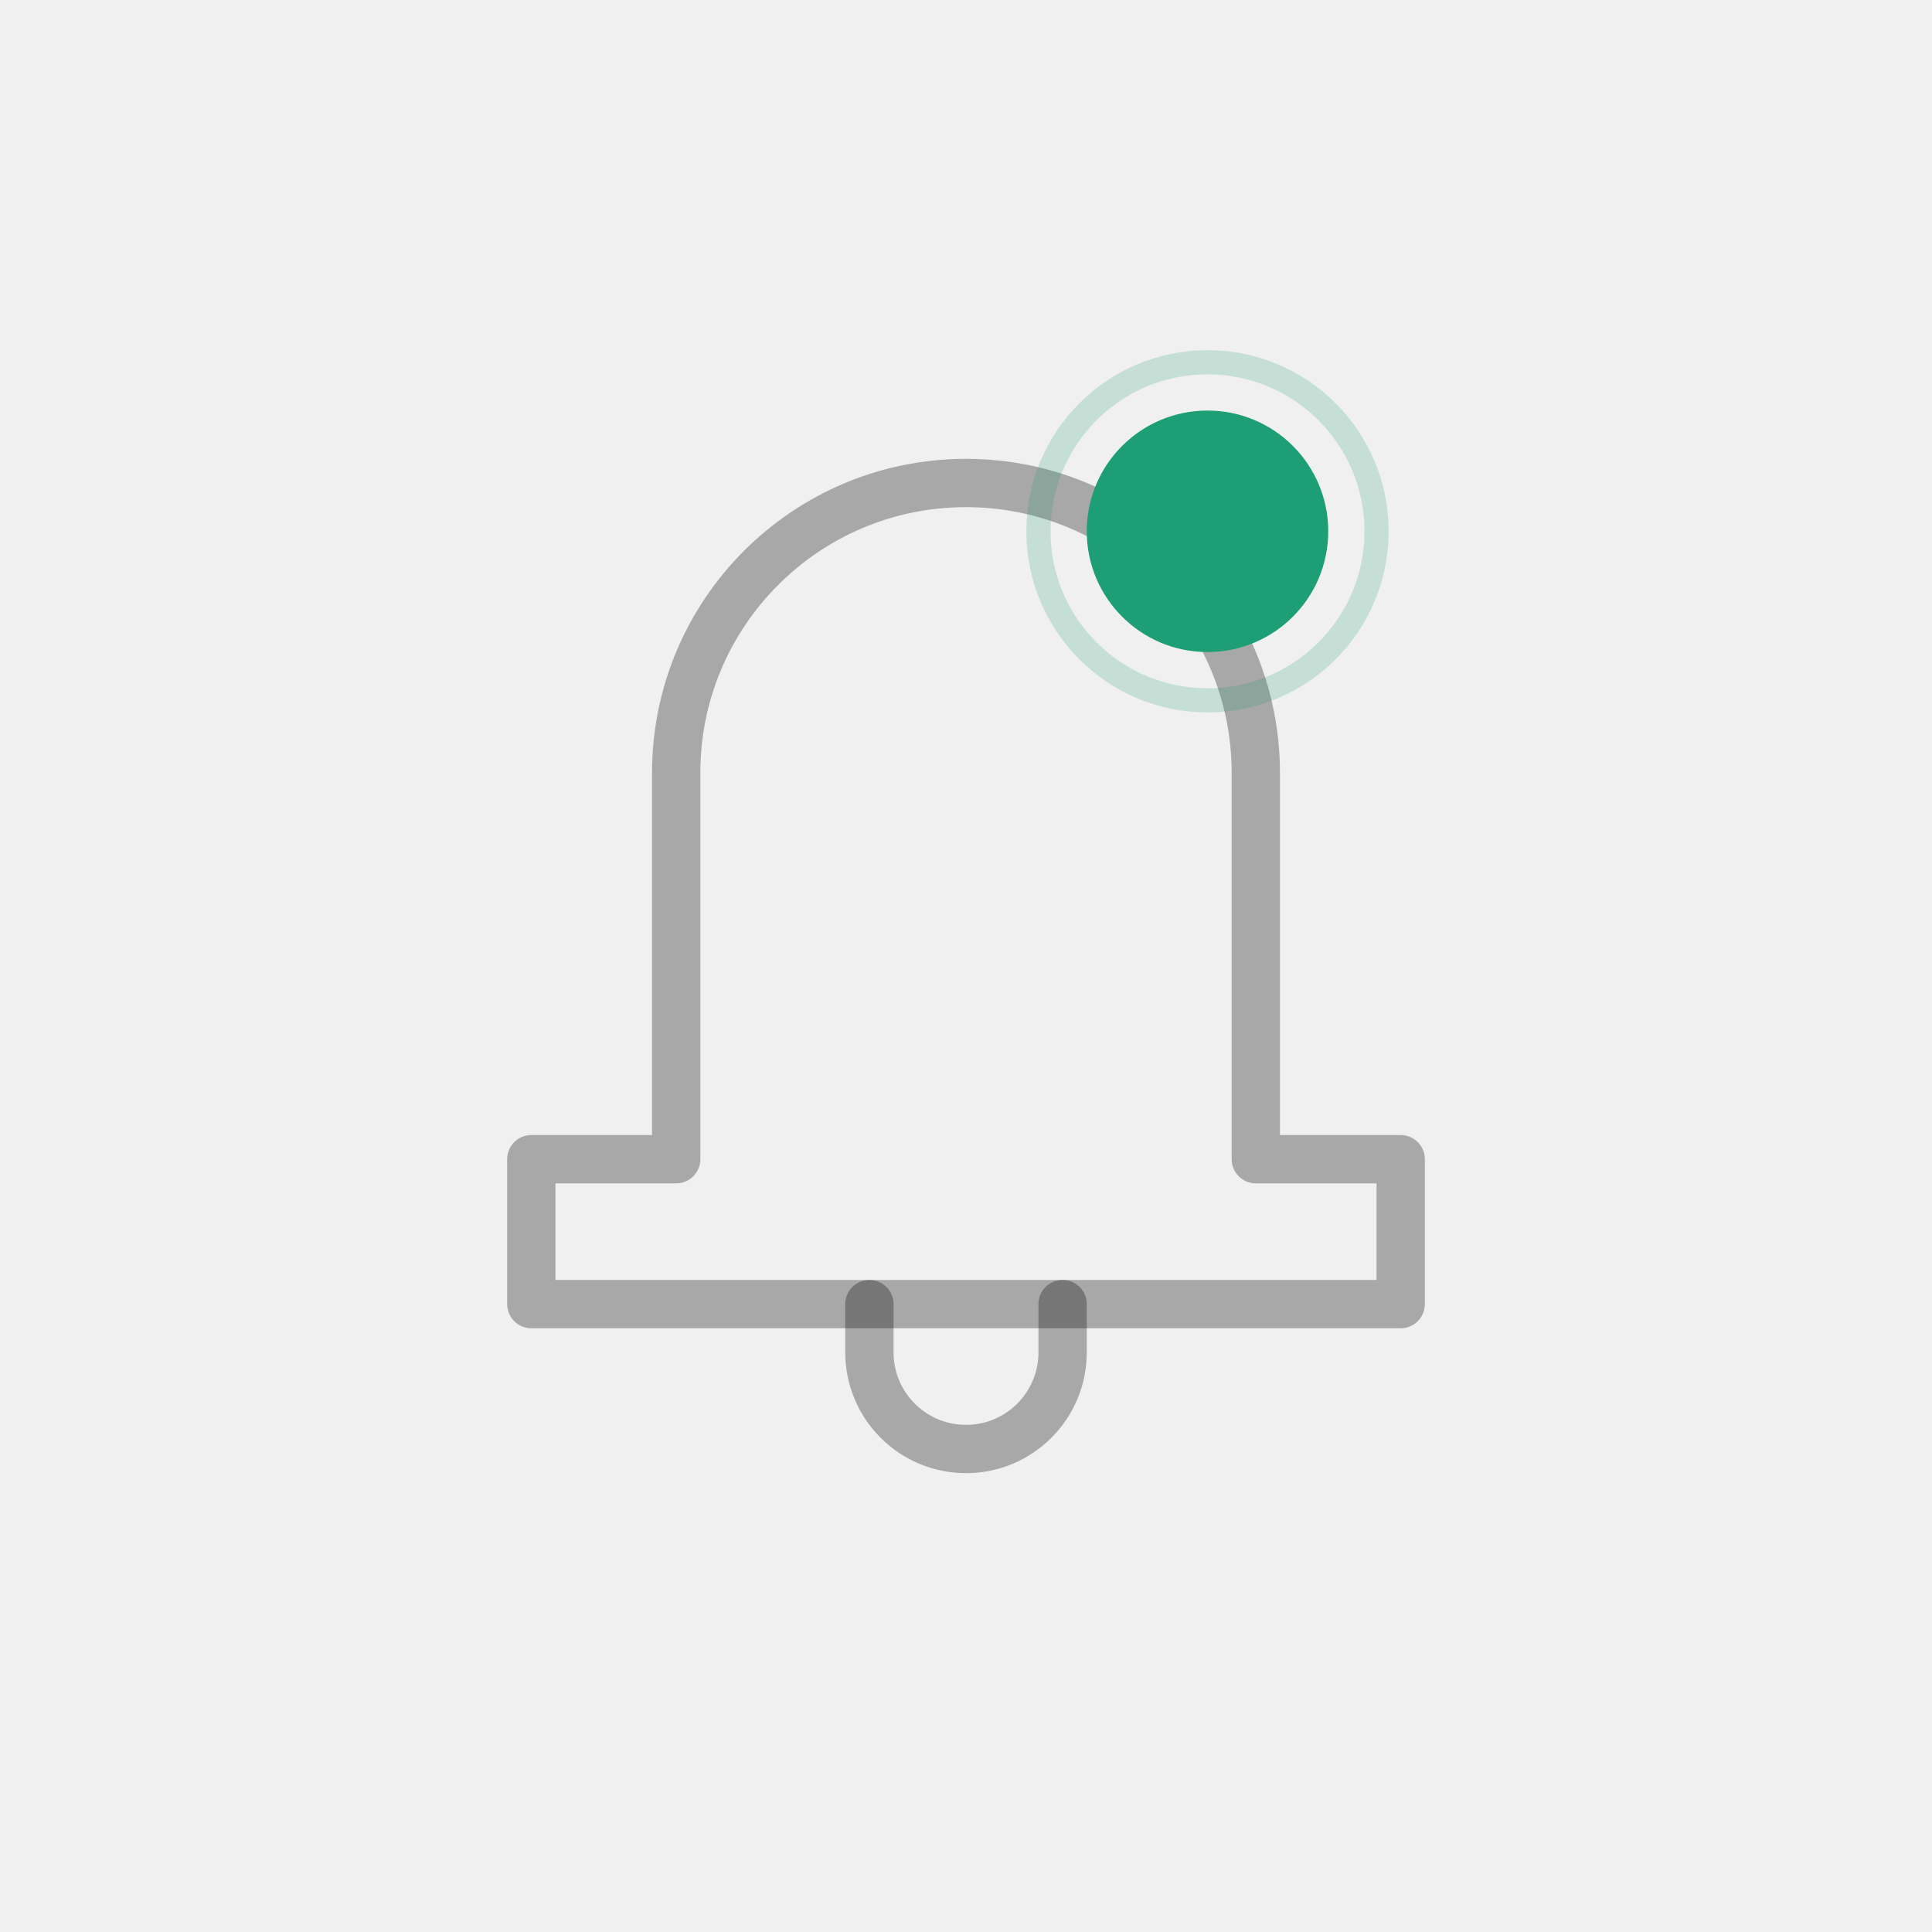
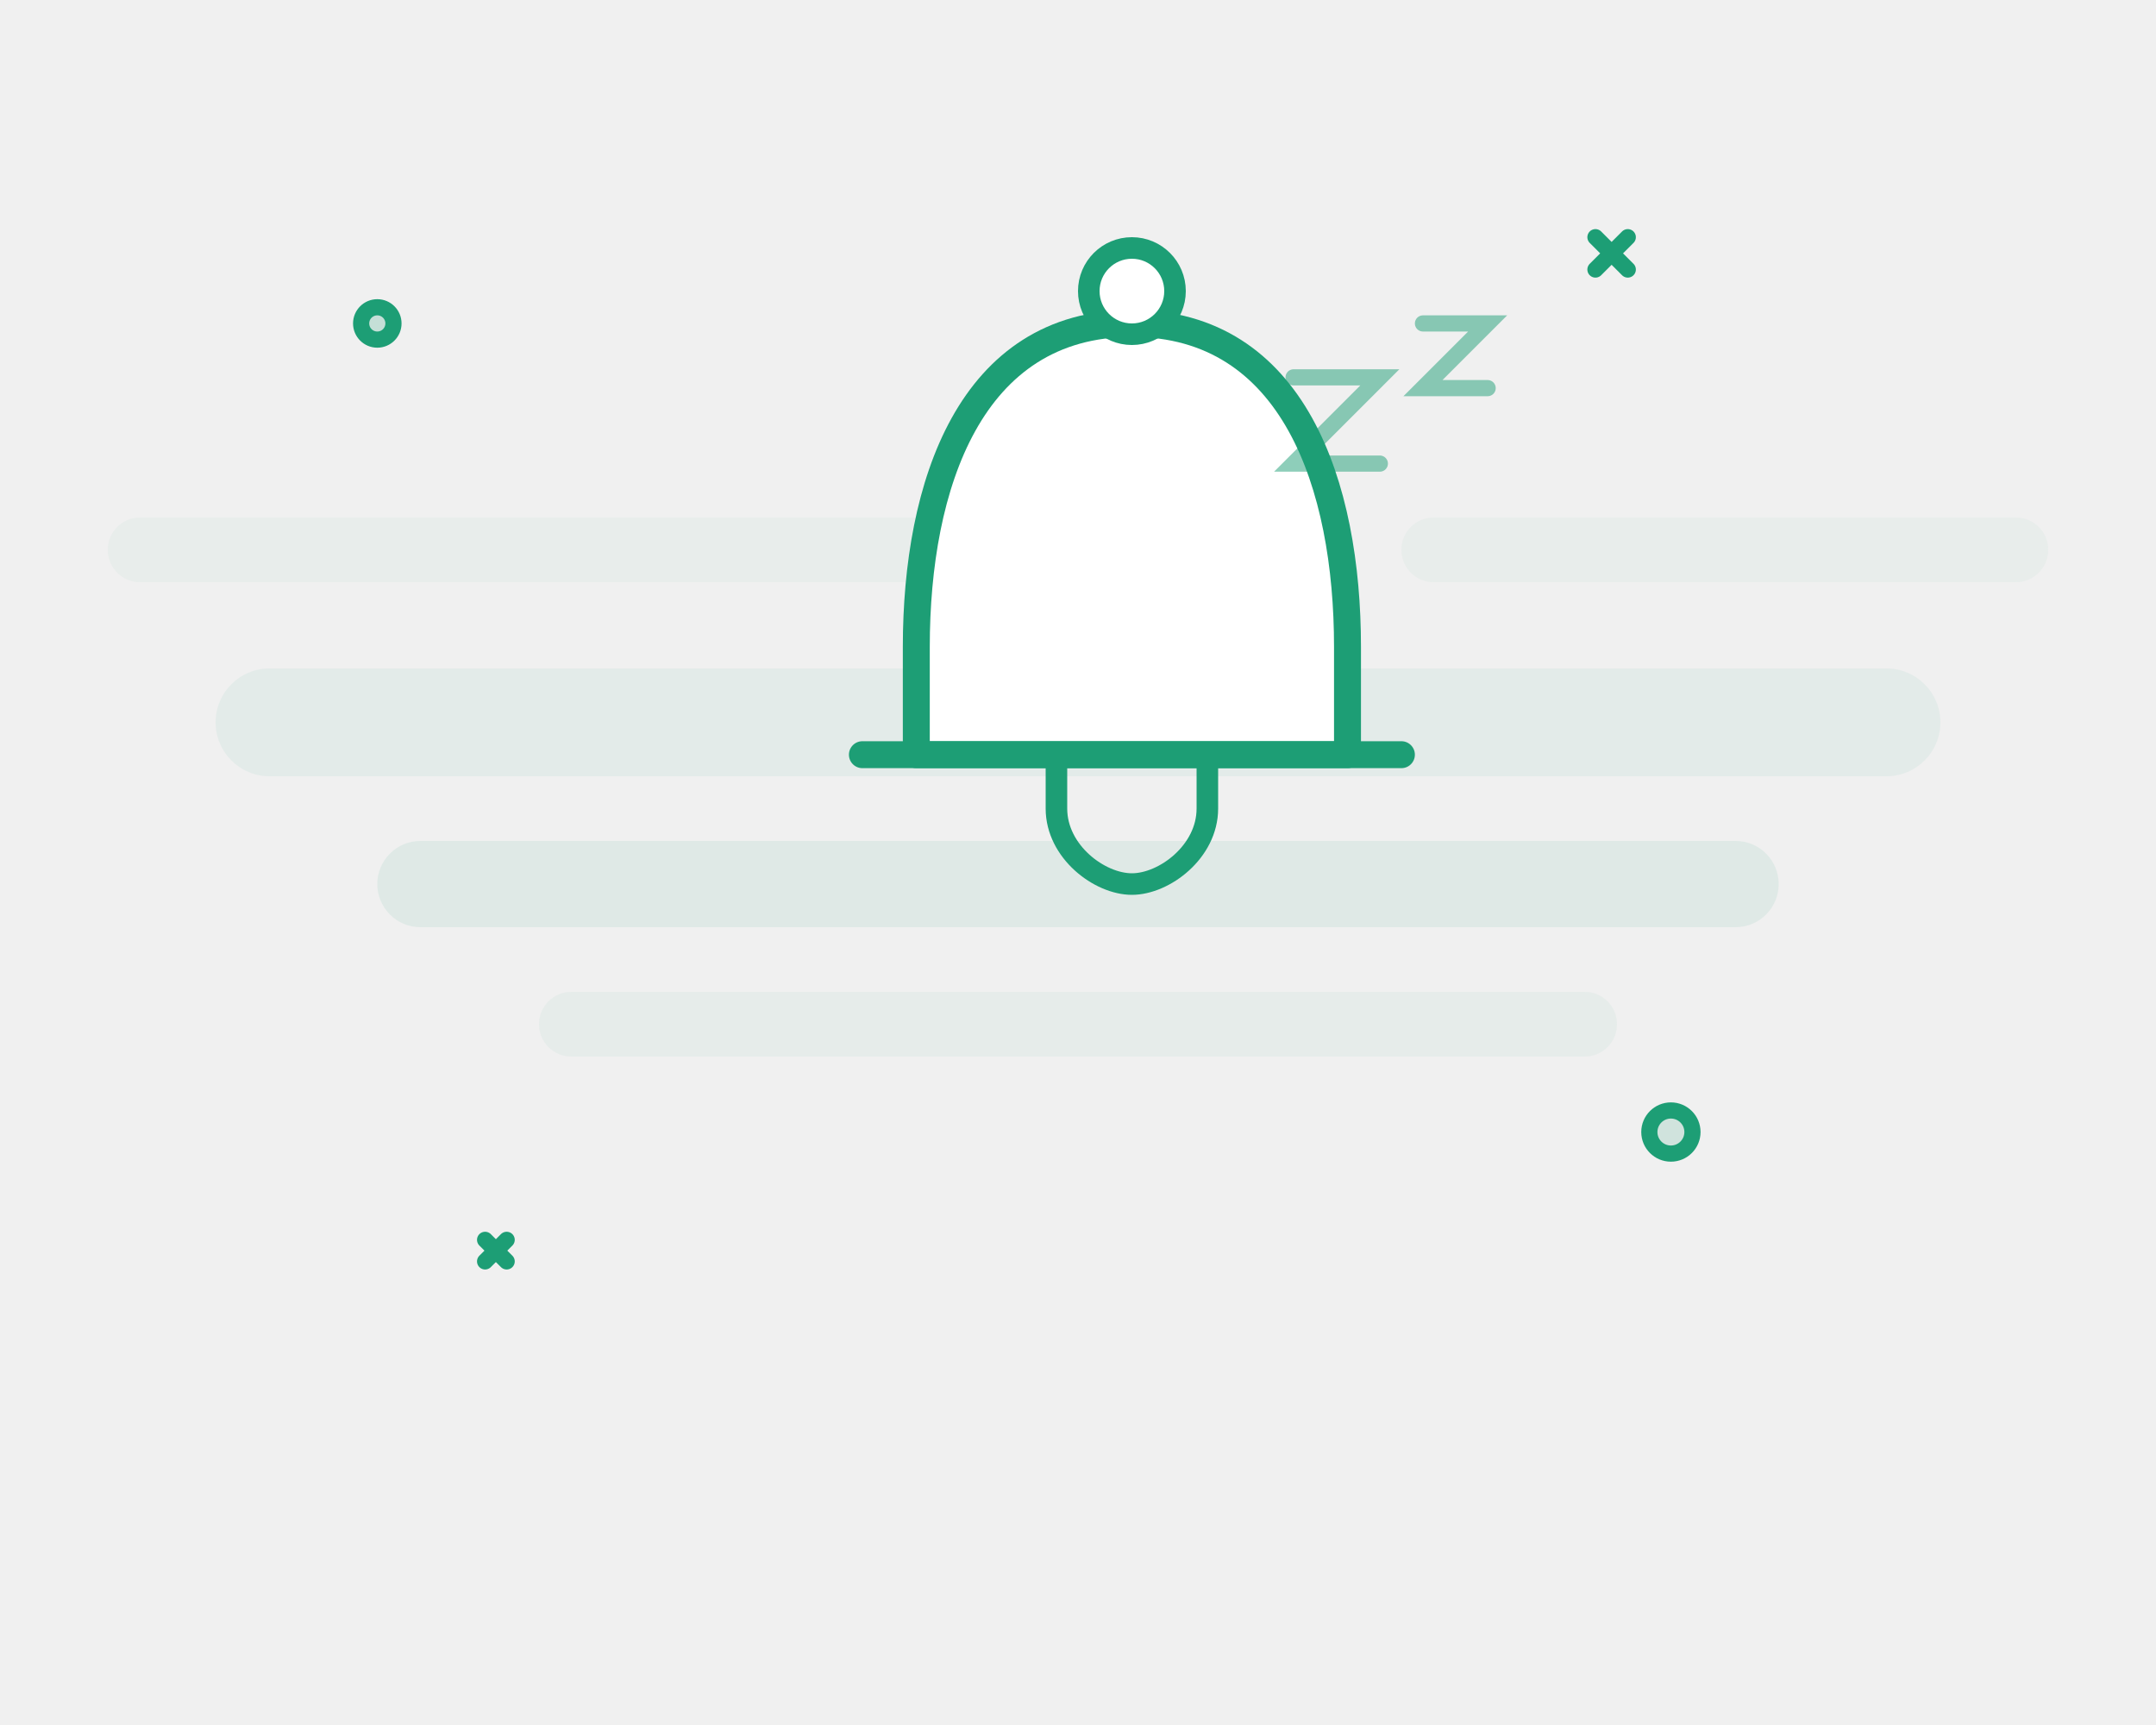
- <svg xmlns="http://www.w3.org/2000/svg" width="80" height="80" viewBox="0 0 80 80" fill="none">
-   <path d="M40 20C33.373 20 28 25.373 28 32V48H22V54H58V48H52V32C52 25.373 46.627 20 40 20Z" stroke="currentColor" stroke-width="2" stroke-opacity="0.3" stroke-linejoin="round" />
-   <path d="M36 54V56C36 58.209 37.791 60 40 60C42.209 60 44 58.209 44 56V54" stroke="currentColor" stroke-width="2" stroke-opacity="0.3" stroke-linecap="round" />
-   <circle cx="50" cy="22" r="5" fill="#1D9E75" />
-   <circle cx="50" cy="22" r="7" stroke="#1D9E75" stroke-opacity="0.2" />
+ <svg xmlns="http://www.w3.org/2000/svg" width="200" height="160" viewBox="0 0 200 160" fill="none">
+   <rect x="20" y="62" width="160" height="10" rx="5" fill="#1D9E75" fill-opacity="0.06" />
+   <rect x="35" y="78" width="130" height="8" rx="4" fill="#1D9E75" fill-opacity="0.08" />
+   <rect x="50" y="92" width="100" height="6" rx="3" fill="#1D9E75" fill-opacity="0.05" />
+   <rect x="10" y="48" width="80" height="6" rx="3" fill="#1D9E75" fill-opacity="0.04" />
+   <rect x="130" y="48" width="60" height="6" rx="3" fill="#1D9E75" fill-opacity="0.04" />
+   <g transform="translate(60, 15)">
+     <path d="M25 45C25 30 30 15 45 15C60 15 65 30 65 45V55H25V45Z" stroke="#1D9E75" stroke-width="2.5" stroke-linecap="round" stroke-linejoin="round" fill="white" />
+     <path d="M20 55H70" stroke="#1D9E75" stroke-width="2.5" stroke-linecap="round" />
+     <path d="M38 55V60C38 64 42 67 45 67C48 67 52 64 52 60V55" stroke="#1D9E75" stroke-width="2" stroke-linecap="round" stroke-linejoin="round" />
+     <circle cx="45" cy="12" r="4" stroke="#1D9E75" stroke-width="2" fill="white" />
+     <g transform="translate(60, 10)" fill="none" stroke="#1D9E75" stroke-width="1.5" stroke-linecap="round" opacity="0.5">
+       <path d="M0 10L8 10L0 18L8 18" />
+       <path d="M12 5L18 5L12 11L18 11" />
+     </g>
+   </g>
+   <g stroke="#1D9E75" stroke-width="1.5" stroke-linecap="round">
+     <path d="M148 22L151 25M151 22L148 25" />
+     <path d="M45 115L47 117M47 115L45 117" />
+     <circle cx="155" cy="105" r="2" fill="#1D9E75" fill-opacity="0.15" />
+     <circle cx="35" cy="30" r="1.5" fill="#1D9E75" fill-opacity="0.2" />
+   </g>
</svg>
